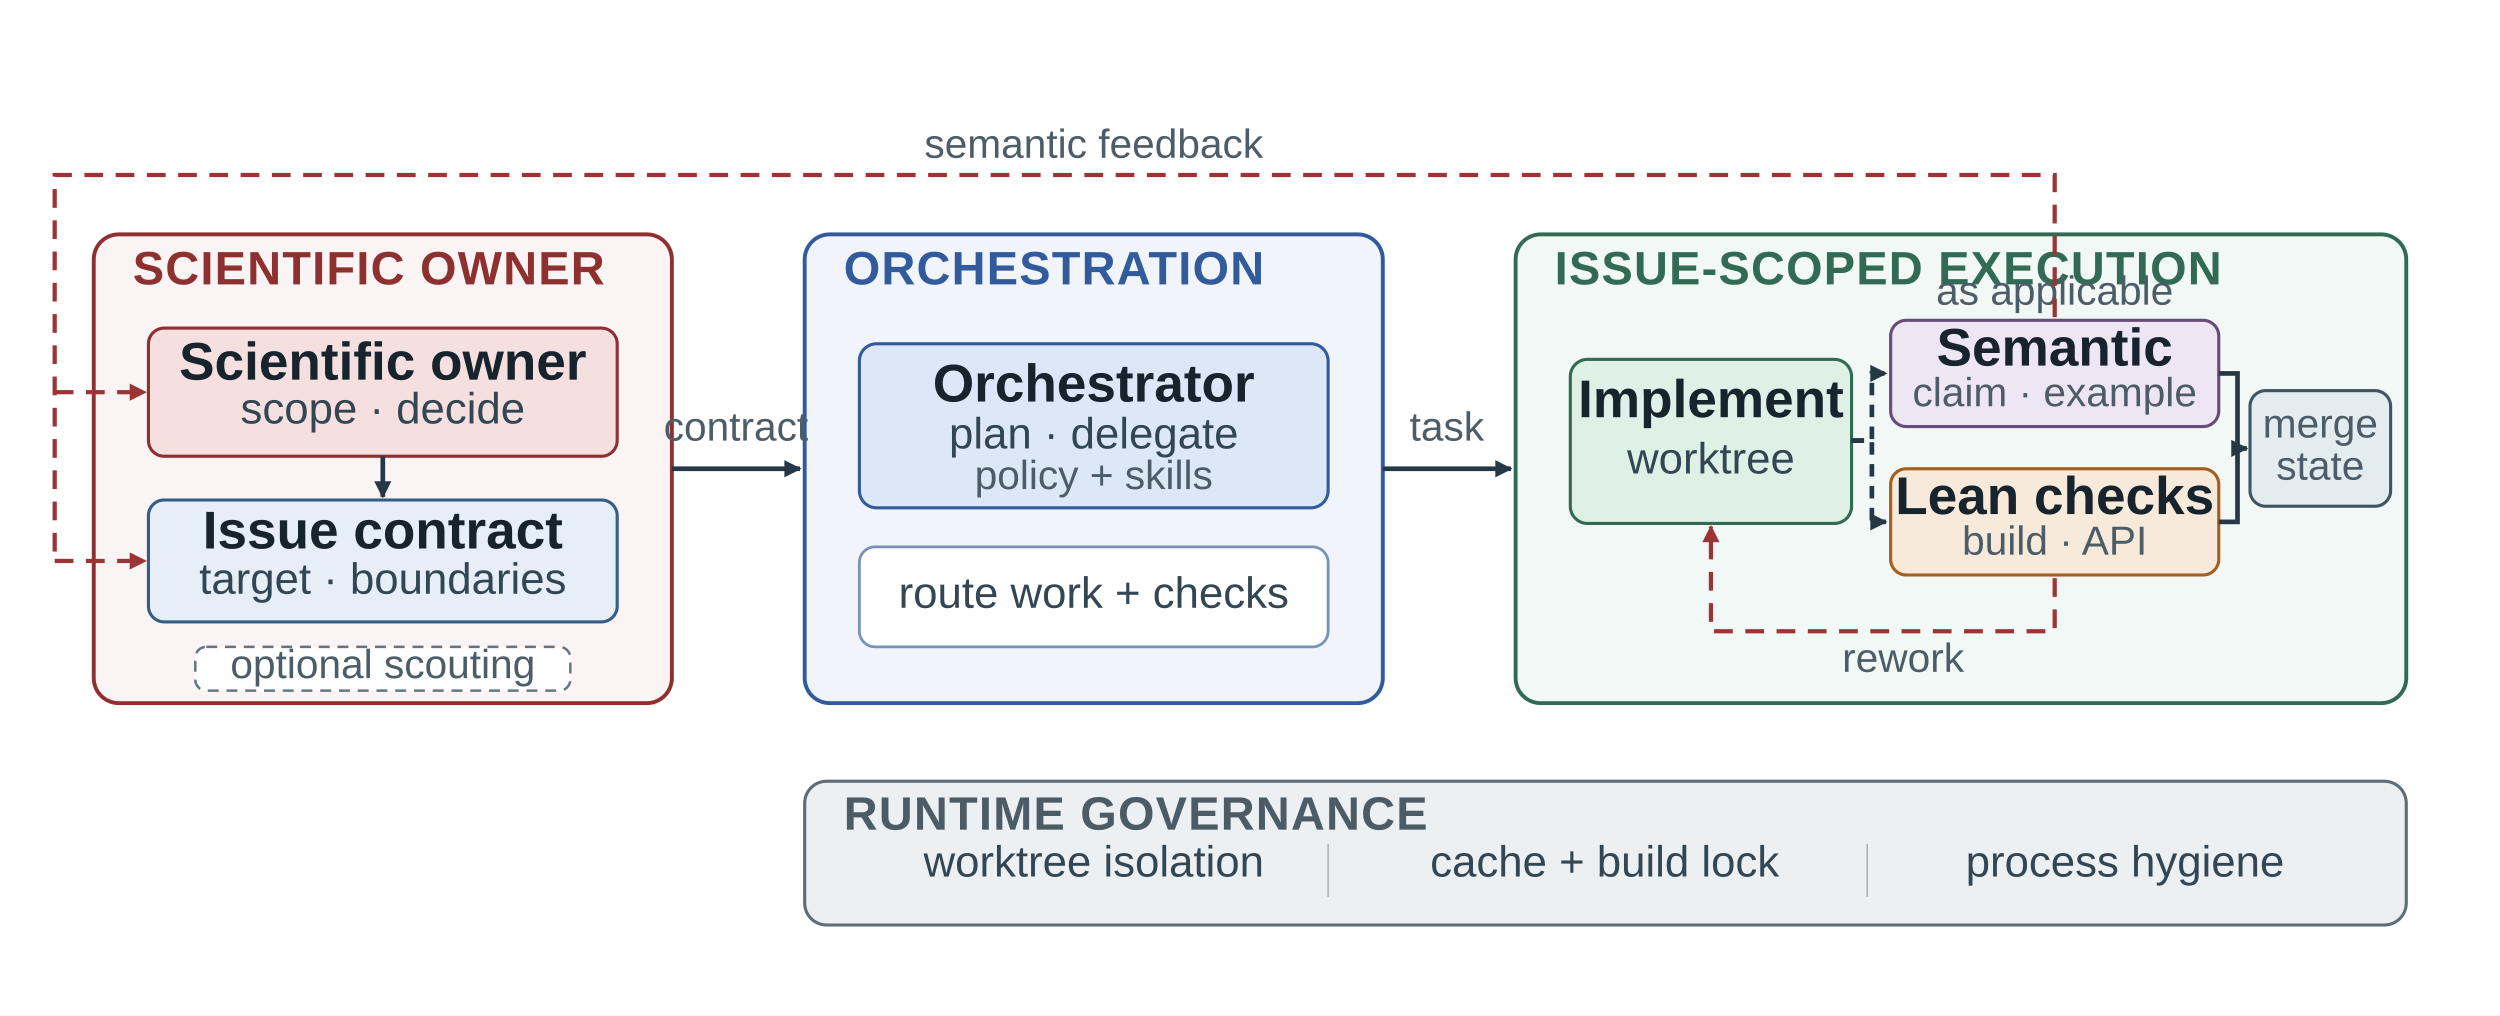
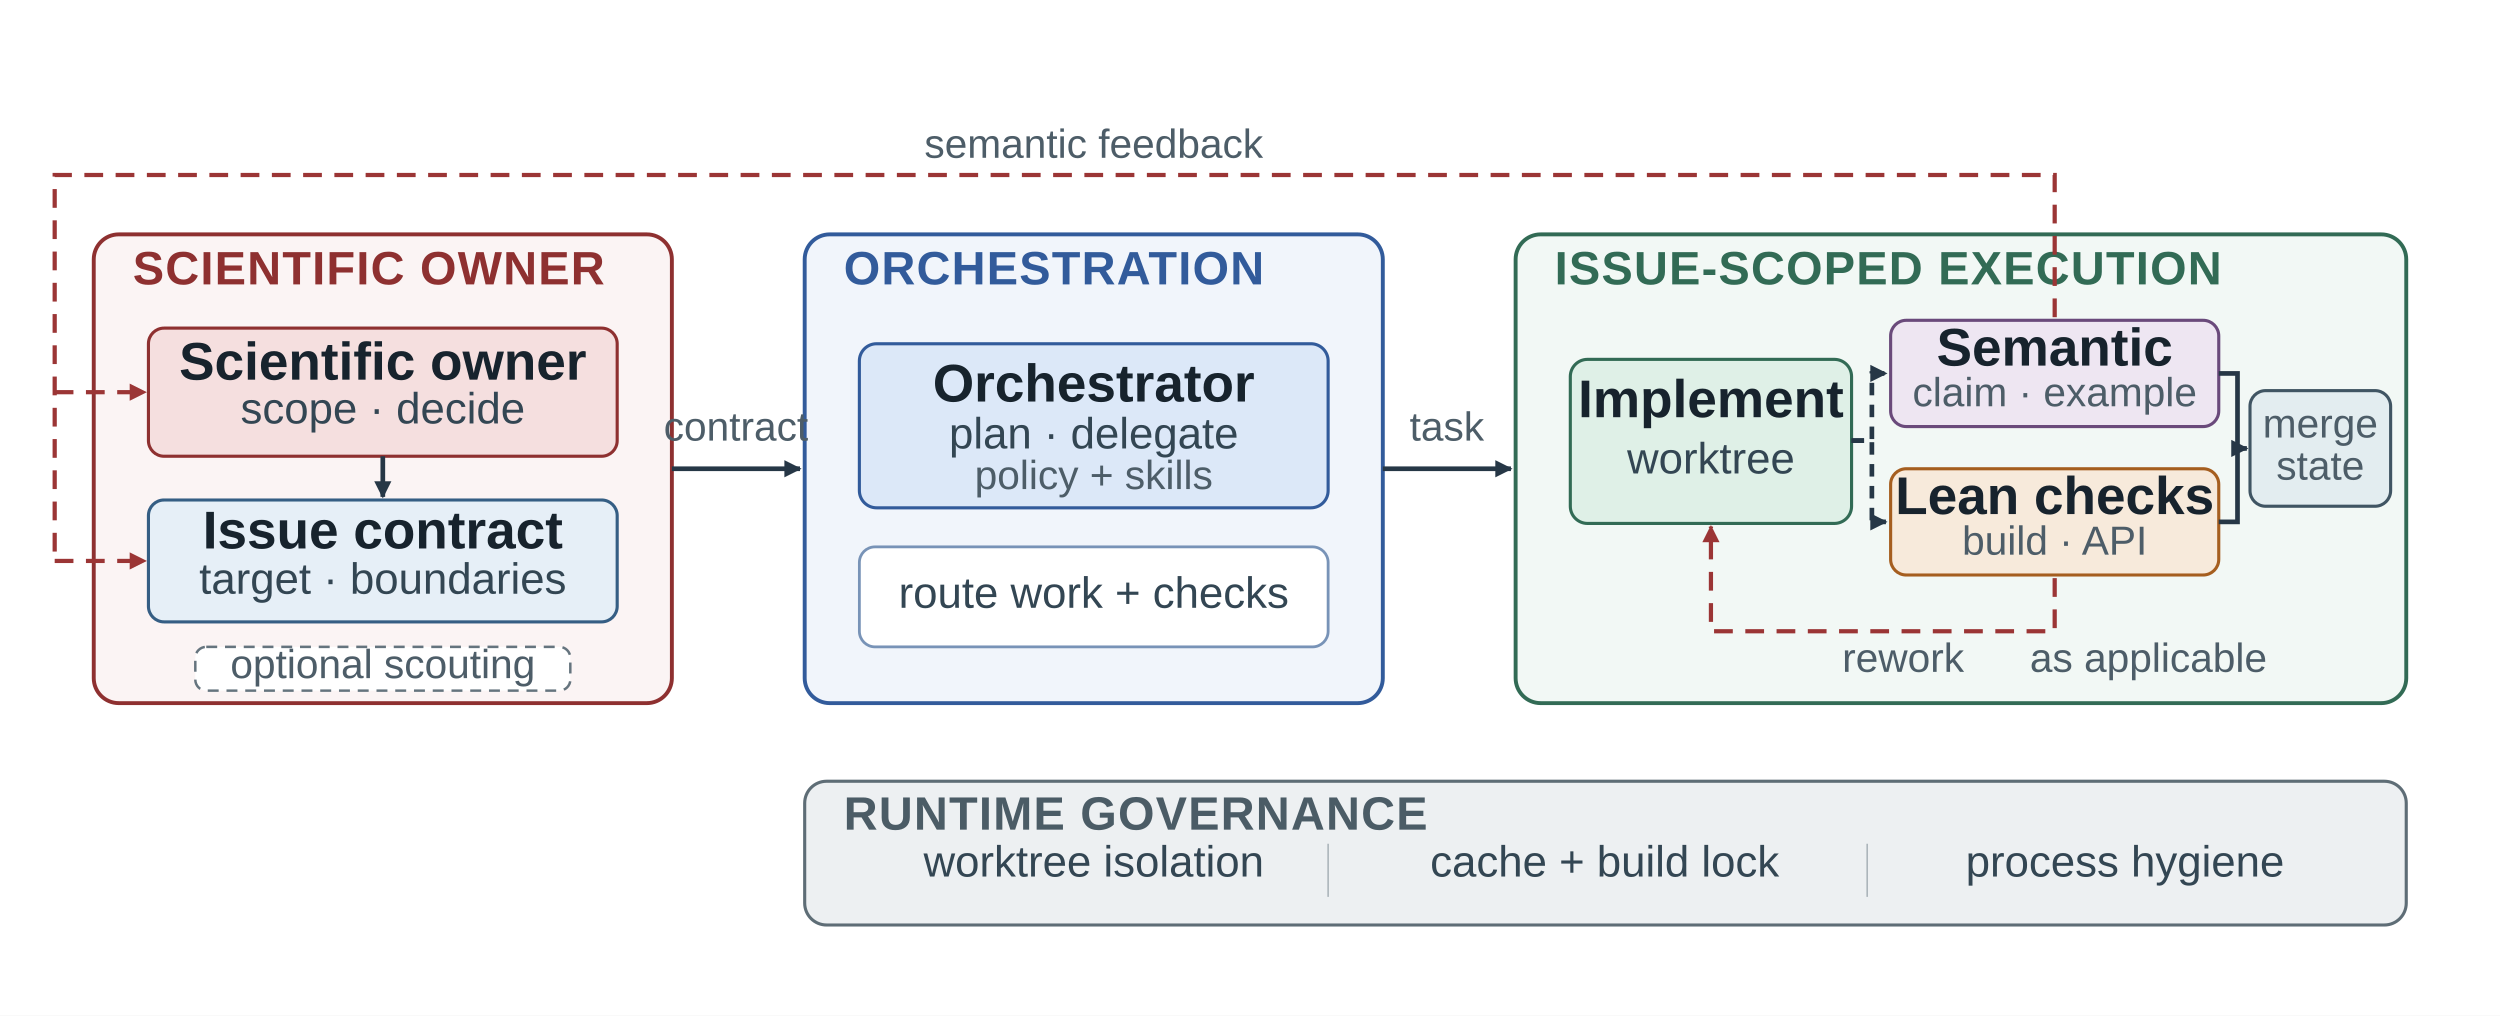
<svg xmlns="http://www.w3.org/2000/svg" width="1600" height="650" viewBox="0 0 1600 650" role="img" aria-labelledby="title desc">
  <defs>
    <marker id="arrow" markerWidth="11" markerHeight="11" refX="10" refY="5.5" orient="auto" markerUnits="userSpaceOnUse">
      <path d="M0,0 L11,5.5 L0,11 Z" fill="#263746" />
    </marker>
    <marker id="feedback" markerWidth="11" markerHeight="11" refX="10" refY="5.5" orient="auto" markerUnits="userSpaceOnUse">
      <path d="M0,0 L11,5.5 L0,11 Z" fill="#9b3535" />
    </marker>
    <style>
      .title { font: 700 32px Arial, Helvetica, sans-serif; fill: #17232d; }
      .layer { font: 700 30px Arial, Helvetica, sans-serif; letter-spacing: 0.8px; }
      .head { font: 700 34px Arial, Helvetica, sans-serif; fill: #17232d; }
      .body { font: 28px Arial, Helvetica, sans-serif; fill: #334653; }
      .small { font: 26px Arial, Helvetica, sans-serif; fill: #4d5d68; }
      .flow { fill: none; stroke: #263746; stroke-width: 3; marker-end: url(#arrow); }
      .conditional { stroke-dasharray: 8 6; }
      .join { fill: none; stroke: #263746; stroke-width: 3; }
      .return { fill: none; stroke: #9b3535; stroke-width: 2.7; stroke-dasharray: 12 8; marker-end: url(#feedback); }
      .return-trunk { fill: none; stroke: #9b3535; stroke-width: 2.7; stroke-dasharray: 12 8; }
    </style>
  </defs>
  <rect width="1600" height="650" fill="#ffffff" />
  <rect x="60" y="150" width="370" height="300" rx="16" fill="#fbf4f4" stroke="#8e3030" stroke-width="2.5" />
  <text x="85" y="182" class="layer" fill="#8e3030">SCIENTIFIC OWNER</text>
  <rect x="95" y="210" width="300" height="82" rx="10" fill="#f5dfdf" stroke="#8e3030" stroke-width="2" />
  <text x="245" y="243" text-anchor="middle" class="head">Scientific owner</text>
  <text x="245" y="271" text-anchor="middle" class="body">scope · decide</text>
  <rect x="95" y="320" width="300" height="78" rx="10" fill="#e6eff7" stroke="#355e84" stroke-width="2" />
  <text x="245" y="351" text-anchor="middle" class="head">Issue contract</text>
  <text x="245" y="380" text-anchor="middle" class="body">target · boundaries</text>
  <rect x="125" y="414" width="240" height="28" rx="7" fill="#ffffff" stroke="#65747e" stroke-width="1.6" stroke-dasharray="7 5" />
  <text x="245" y="434" text-anchor="middle" class="small">optional scouting</text>
  <path d="M245 292 L245 318" class="flow" />
  <rect x="515" y="150" width="370" height="300" rx="16" fill="#f1f5fb" stroke="#325b9b" stroke-width="2.5" />
  <text x="540" y="182" class="layer" fill="#325b9b">ORCHESTRATION</text>
  <rect x="550" y="220" width="300" height="105" rx="11" fill="#dce8f8" stroke="#325b9b" stroke-width="2" />
  <text x="700" y="257" text-anchor="middle" class="head">Orchestrator</text>
  <text x="700" y="287" text-anchor="middle" class="body">plan · delegate</text>
  <text x="700" y="313" text-anchor="middle" class="small">policy + skills</text>
  <rect x="550" y="350" width="300" height="64" rx="10" fill="#ffffff" stroke="#7893b7" stroke-width="1.8" />
  <text x="700" y="389" text-anchor="middle" class="body">route work + checks</text>
  <rect x="970" y="150" width="570" height="300" rx="16" fill="#f2f8f5" stroke="#326b55" stroke-width="2.5" />
  <text x="995" y="182" class="layer" fill="#326b55">ISSUE-SCOPED EXECUTION</text>
  <rect x="1005" y="230" width="180" height="105" rx="11" fill="#dff0e7" stroke="#326b55" stroke-width="2" />
  <text x="1095" y="267" text-anchor="middle" class="head">Implement</text>
  <text x="1095" y="303" text-anchor="middle" class="body">worktree</text>
  <rect x="1210" y="205" width="210" height="68" rx="10" fill="#eee6f2" stroke="#6a4a7b" stroke-width="2" />
  <text x="1315" y="234" text-anchor="middle" class="head">Semantic</text>
  <text x="1315" y="260" text-anchor="middle" class="small">claim · example</text>
  <rect x="1210" y="300" width="210" height="68" rx="10" fill="#f7eadb" stroke="#a55e1f" stroke-width="2" />
  <text x="1315" y="329" text-anchor="middle" class="head">Lean checks</text>
  <text x="1315" y="355" text-anchor="middle" class="small">build · API</text>
  <rect x="1440" y="250" width="90" height="74" rx="10" fill="#e3edf0" stroke="#405563" stroke-width="2" />
  <text x="1485" y="280" text-anchor="middle" class="small">merge</text>
  <text x="1485" y="307" text-anchor="middle" class="small">state</text>
  <path d="M430 300 L512 300" class="flow" />
  <text x="471" y="282" text-anchor="middle" class="small">contract</text>
  <path d="M885 300 L967 300" class="flow" />
  <text x="926" y="282" text-anchor="middle" class="small">task</text>
-   <text x="1315" y="195" text-anchor="middle" class="small">as applicable</text>
+   <text x="1375" y="430" text-anchor="middle" class="small">as applicable</text>
  <path d="M1185 282 L1198 282 L1198 239 L1207 239" class="flow conditional" />
  <path d="M1185 282 L1198 282 L1198 334 L1207 334" class="flow conditional" />
  <path d="M1420 239 L1432 239 L1432 287" class="join" />
  <path d="M1420 334 L1432 334 L1432 287" class="join" />
  <path d="M1432 287 L1438 287" class="flow" />
  <path d="M1315 203 L1315 112 L35 112 L35 359" class="return-trunk" />
  <path d="M35 251 L93 251" class="return" />
  <path d="M35 359 L93 359" class="return" />
  <text x="700" y="101" text-anchor="middle" class="small" fill="#8e3030">semantic feedback</text>
  <path d="M1315 370 L1315 404 L1095 404 L1095 337" class="return" />
  <text x="1218" y="430" text-anchor="middle" class="small" fill="#8e3030">rework</text>
  <rect x="515" y="500" width="1025" height="92" rx="14" fill="#edf0f2" stroke="#5e6d76" stroke-width="2" />
  <text x="540" y="531" class="layer" fill="#4b5c66">RUNTIME GOVERNANCE</text>
  <text x="700" y="561" text-anchor="middle" class="body">
    worktree isolation
  </text>
  <text x="1027" y="561" text-anchor="middle" class="body">
    cache + build lock
  </text>
  <text x="1360" y="561" text-anchor="middle" class="body">
    process hygiene
  </text>
  <line x1="850" y1="540" x2="850" y2="574" stroke="#aab3b9" />
  <line x1="1195" y1="540" x2="1195" y2="574" stroke="#aab3b9" />
</svg>
